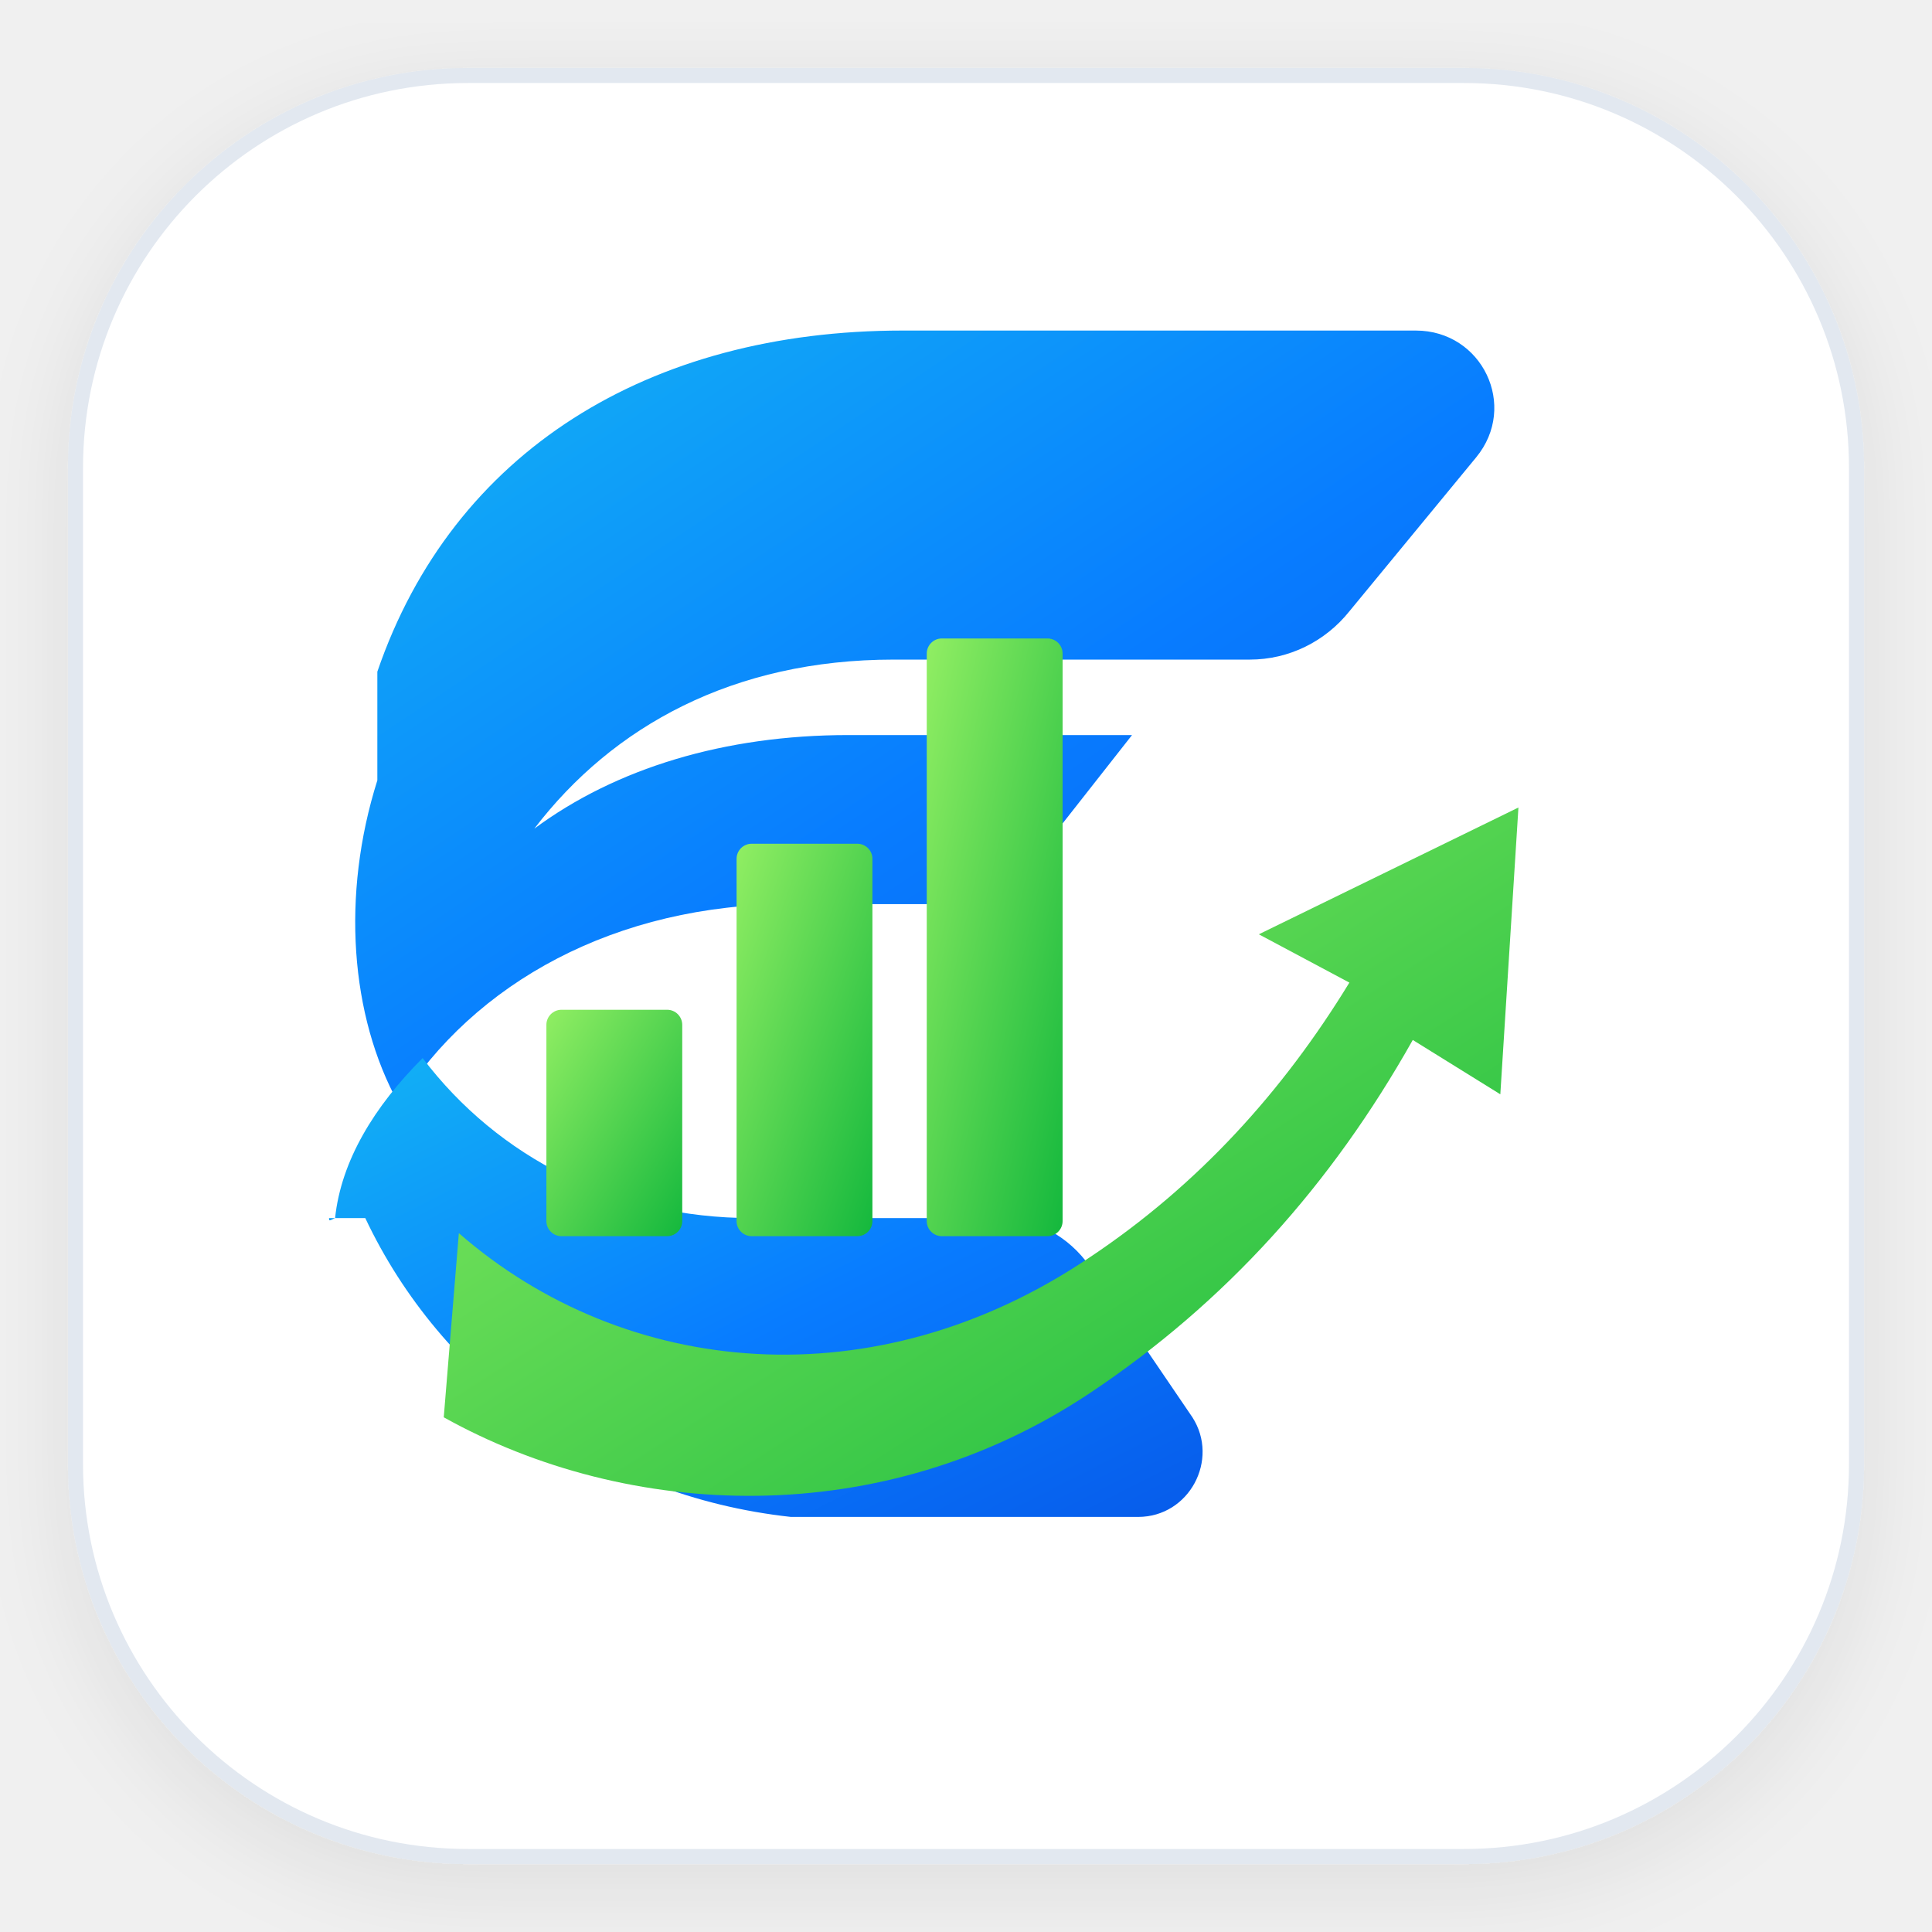
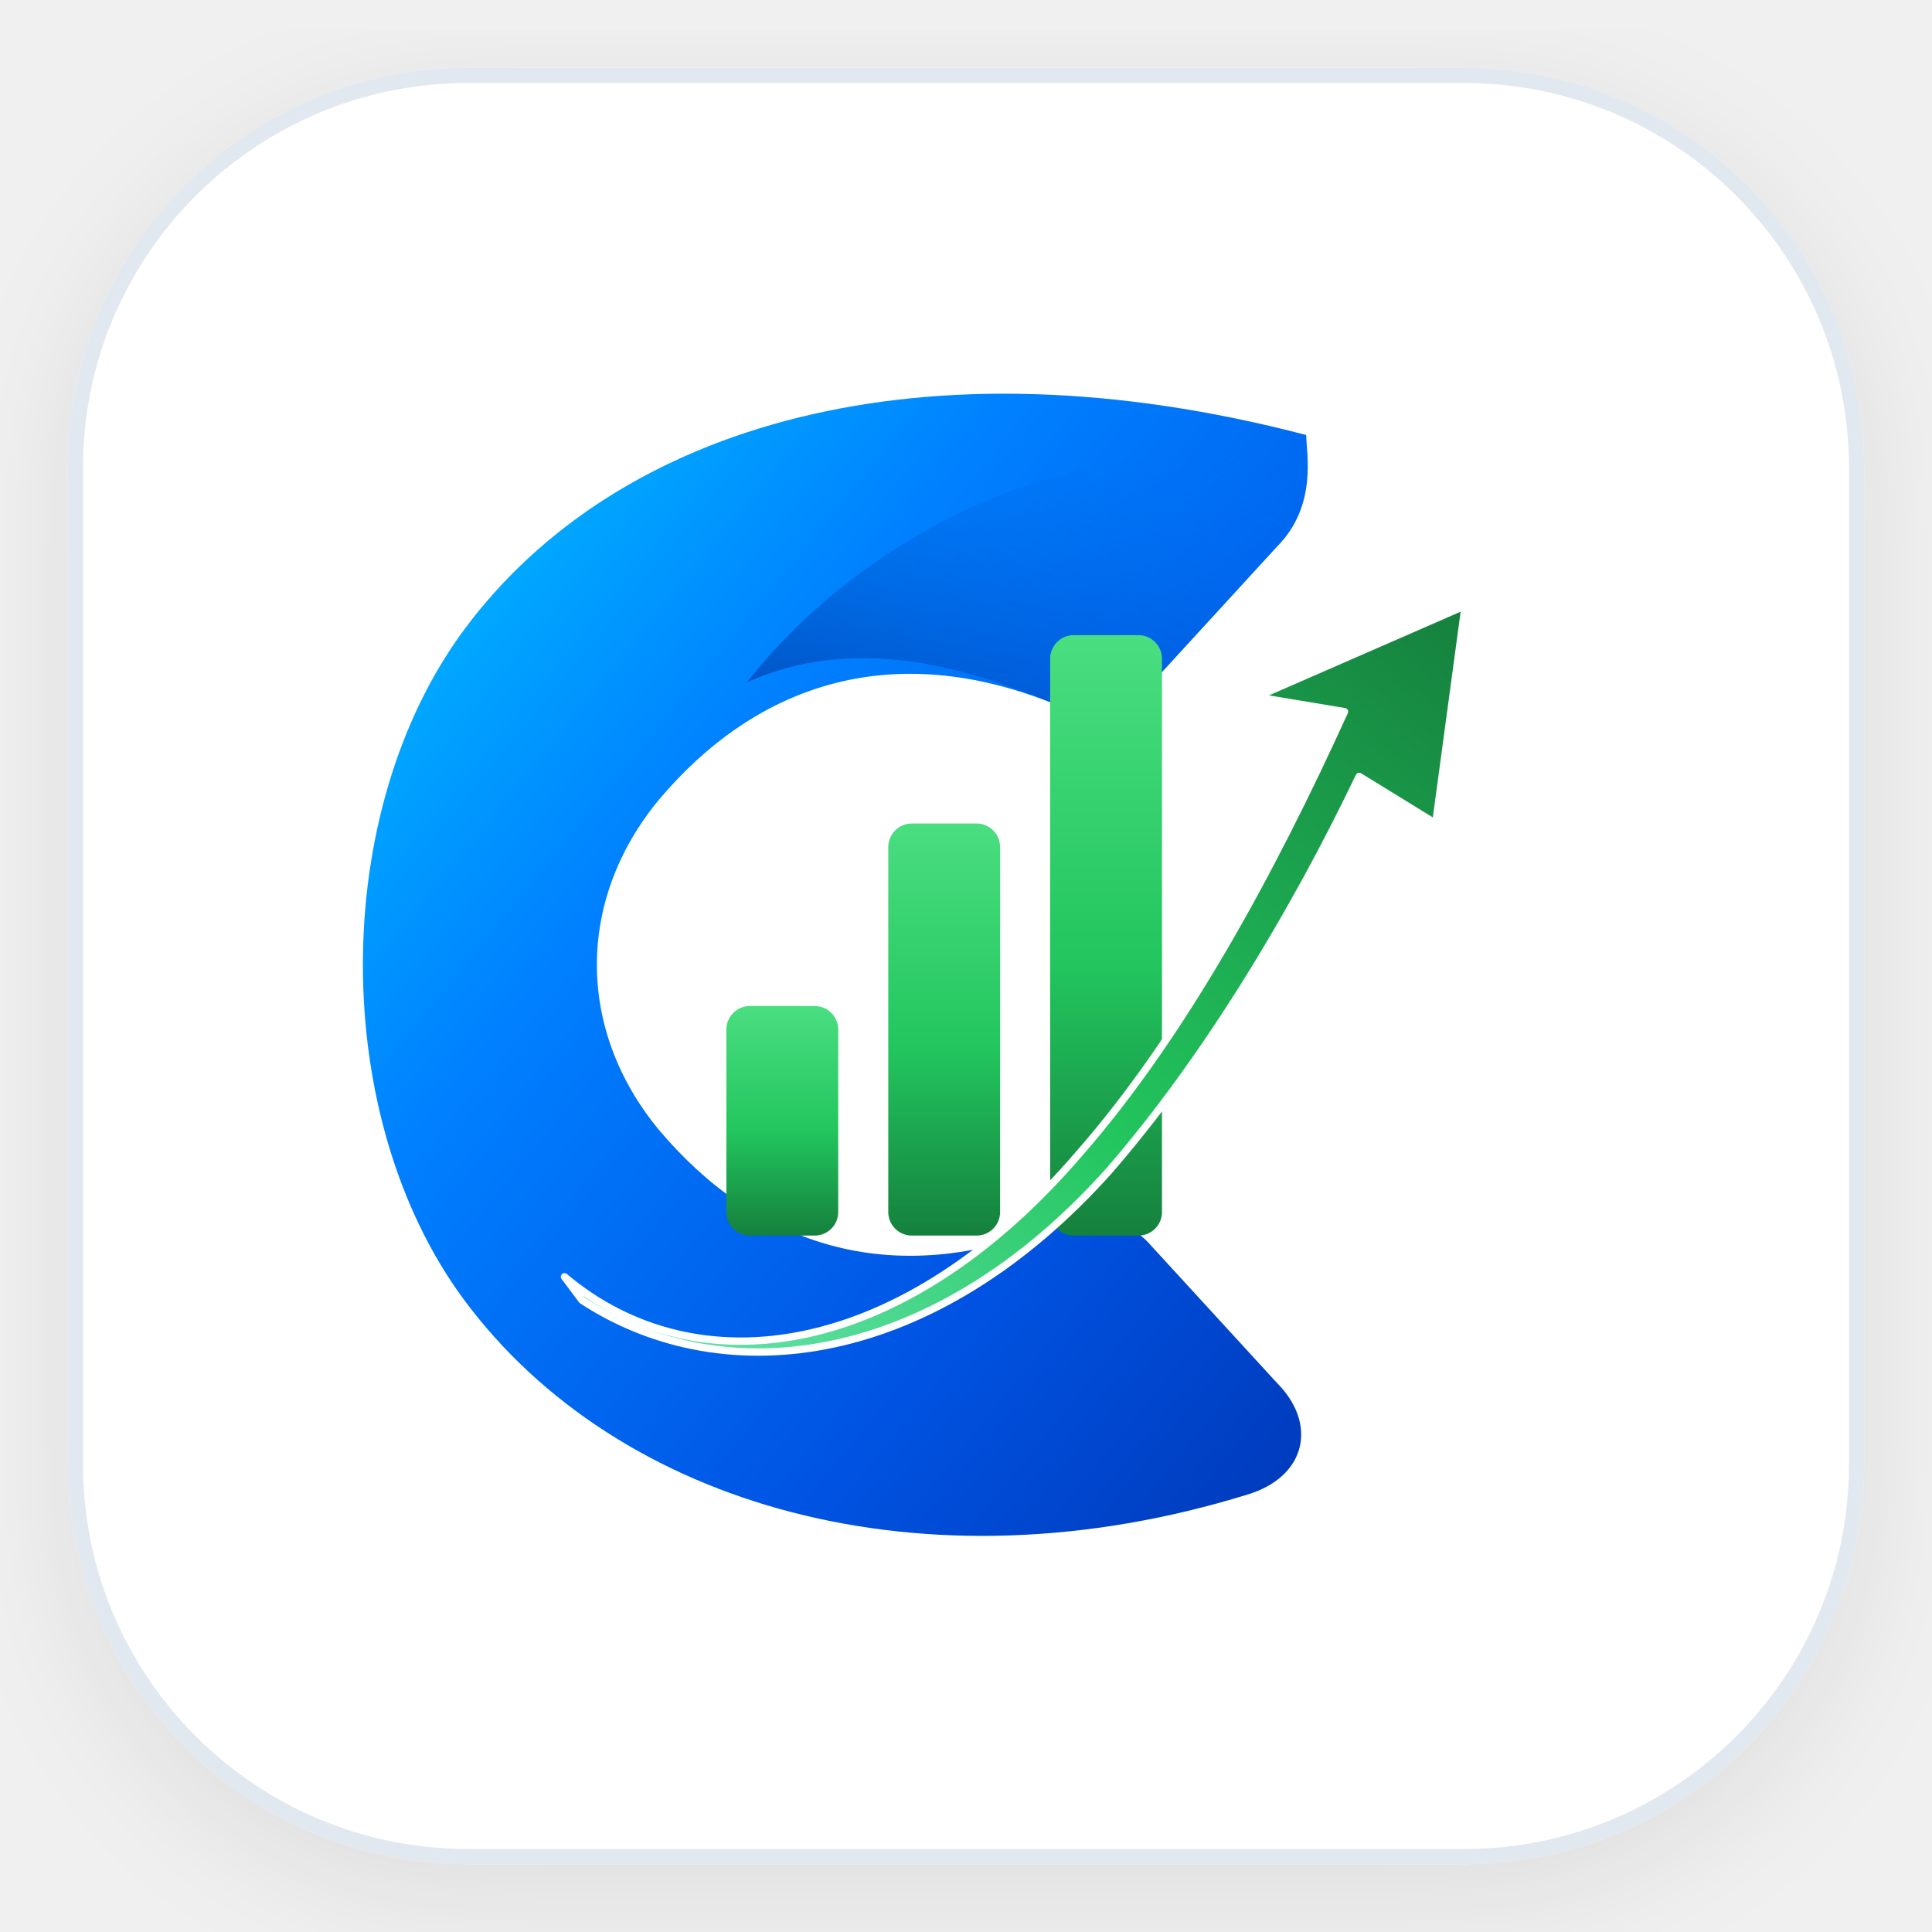
- <svg xmlns="http://www.w3.org/2000/svg" viewBox="0 0 512 512" role="img" aria-labelledby="title desc">
+ <svg xmlns="http://www.w3.org/2000/svg" viewBox="0 0 512 512" width="512" height="512" role="img" aria-labelledby="icon-light-title icon-light-desc">
  <defs>
-     <linearGradient id="blue" x1="0" y1="0" x2="1" y2="1">
-       <stop offset="0" stop-color="#13B5F4" />
-       <stop offset=".55" stop-color="#087CFF" />
-       <stop offset="1" stop-color="#075BEA" />
+     <linearGradient id="cf-blue-c-icon-light" x1="0%" y1="0%" x2="100%" y2="100%">
+       <stop offset="0%" stop-color="#00C8FF" />
+       <stop offset="35%" stop-color="#0080FF" />
+       <stop offset="70%" stop-color="#0055E5" />
+       <stop offset="100%" stop-color="#0038B8" />
    </linearGradient>
-     <linearGradient id="green" x1="0" y1="0" x2="1" y2="1">
-       <stop offset="0" stop-color="#91EE63" />
-       <stop offset="1" stop-color="#14B83D" />
+     <linearGradient id="cf-blue-facet-icon-light" x1="0%" y1="100%" x2="100%" y2="0%">
+       <stop offset="0%" stop-color="#002D96" stop-opacity="0.6" />
+       <stop offset="100%" stop-color="#007BFF" stop-opacity="0" />
    </linearGradient>
+     <linearGradient id="cf-green-bar-icon-light" x1="0%" y1="0%" x2="0%" y2="100%">
+       <stop offset="0%" stop-color="#4ADE80" />
+       <stop offset="55%" stop-color="#22C55E" />
+       <stop offset="100%" stop-color="#15803D" />
+     </linearGradient>
+     <linearGradient id="cf-green-arrow-icon-light" x1="0%" y1="100%" x2="100%" y2="0%">
+       <stop offset="0%" stop-color="#6EE7B7" />
+       <stop offset="45%" stop-color="#22C55E" />
+       <stop offset="100%" stop-color="#15803D" />
+     </linearGradient>
+     <linearGradient id="cf-packr-blue-icon-light" x1="0%" y1="0%" x2="100%" y2="0%">
+       <stop offset="0%" stop-color="#00B4D8" />
+       <stop offset="100%" stop-color="#0066FF" />
+     </linearGradient>
+     <filter id="cf-drop-shadow-icon-light" x="-20%" y="-20%" width="140%" height="140%">
+       <feDropShadow dx="0" dy="6" stdDeviation="8" flood-color="#070D1B" flood-opacity="0.2" />
+     </filter>
    <filter id="card-shadow" x="-10%" y="-10%" width="120%" height="120%">
-       <feDropShadow dx="0" dy="6" stdDeviation="12" flood-color="#0F172A" flood-opacity="0.08" />
+       <feDropShadow dx="0" dy="8" stdDeviation="16" flood-color="#0F172A" flood-opacity="0.08" />
    </filter>
  </defs>
  <rect x="20" y="20" width="472" height="472" rx="104" fill="#FFFFFF" stroke="#E2E8F0" stroke-width="4" filter="url(#card-shadow)" />
-   <g transform="translate(56 46) scale(0.80)">
-     <path fill="url(#blue)" d="M55 165C80 92 145 52 229 52h170c22 0 34 25 20 42l-42 51c-8 10-20 16-33 16H226c-53 0-93 22-119 56 27-20 63-31 104-31h94l-44 56H192c-58 0-105 26-130 66-16-29-19-69-7-107Z" />
-     <path fill="url(#blue)" d="M51 346c25 53 77 92 141 99h115c17 0 27-19 18-33l-34-50c-7-10-18-16-30-16h-82c-45 0-84-20-109-53-16 16-27 34-29 53-2 1-2 1-2 0-3 0-5 0-8 0Z" />
-     <path fill="url(#green)" d="M82 351c55 48 138 56 209 8 36-24 64-55 86-91l-30-16 86-42-6 95-29-18c-27 48-62 87-107 117-69 46-153 42-214 8l5-61Z" />
-     <rect x="111" y="277" width="45" height="75" rx="5" fill="url(#green)" />
-     <rect x="174" y="222" width="45" height="130" rx="5" fill="url(#green)" />
-     <rect x="237" y="154" width="45" height="198" rx="5" fill="url(#green)" />
+   <g transform="translate(56, 56) scale(0.78)">
+     <g id="brand-mark-group-icon-light">
+       <path fill="url(#cf-blue-c-icon-light)" d="         M 372 76         C 242 42, 138 72, 86 142         C 40 204, 40 308, 86 370         C 138 440, 242 470, 352 436         C 372 430, 376 412, 362 398         L 318 350         C 310 342, 298 340, 288 344         C 230 368, 184 350, 152 312         C 124 278, 124 234, 152 200         C 184 162, 230 144, 288 168         C 298 172, 310 170, 318 162         L 362 114         C 376 100, 372 82, 372 76         Z       " />
+       <path fill="url(#cf-blue-facet-icon-light)" d="         M 288 168         C 298 172, 310 170, 318 162         L 362 114         C 372 104, 370 90, 356 84         C 285 76, 218 114, 182 160         C 218 144, 255 154, 288 168         Z       " />
+       <rect x="175" y="270" width="38" height="78" rx="8" fill="url(#cf-green-bar-icon-light)" />
+       <rect x="230" y="208" width="38" height="140" rx="8" fill="url(#cf-green-bar-icon-light)" />
+       <rect x="285" y="144" width="38" height="204" rx="8" fill="url(#cf-green-bar-icon-light)" />
+       <path fill="url(#cf-green-arrow-icon-light)" stroke="#FFFFFF" stroke-width="2.5" stroke-linejoin="round" d="         M 120 362         C 165 400, 235 390, 295 320         C 330 280, 360 225, 385 170         L 355 165         L 426 134         L 416 208         L 390 192         C 368 238, 338 288, 305 326         C 246 392, 175 402, 126 370         Z       " />
+     </g>
  </g>
</svg>
